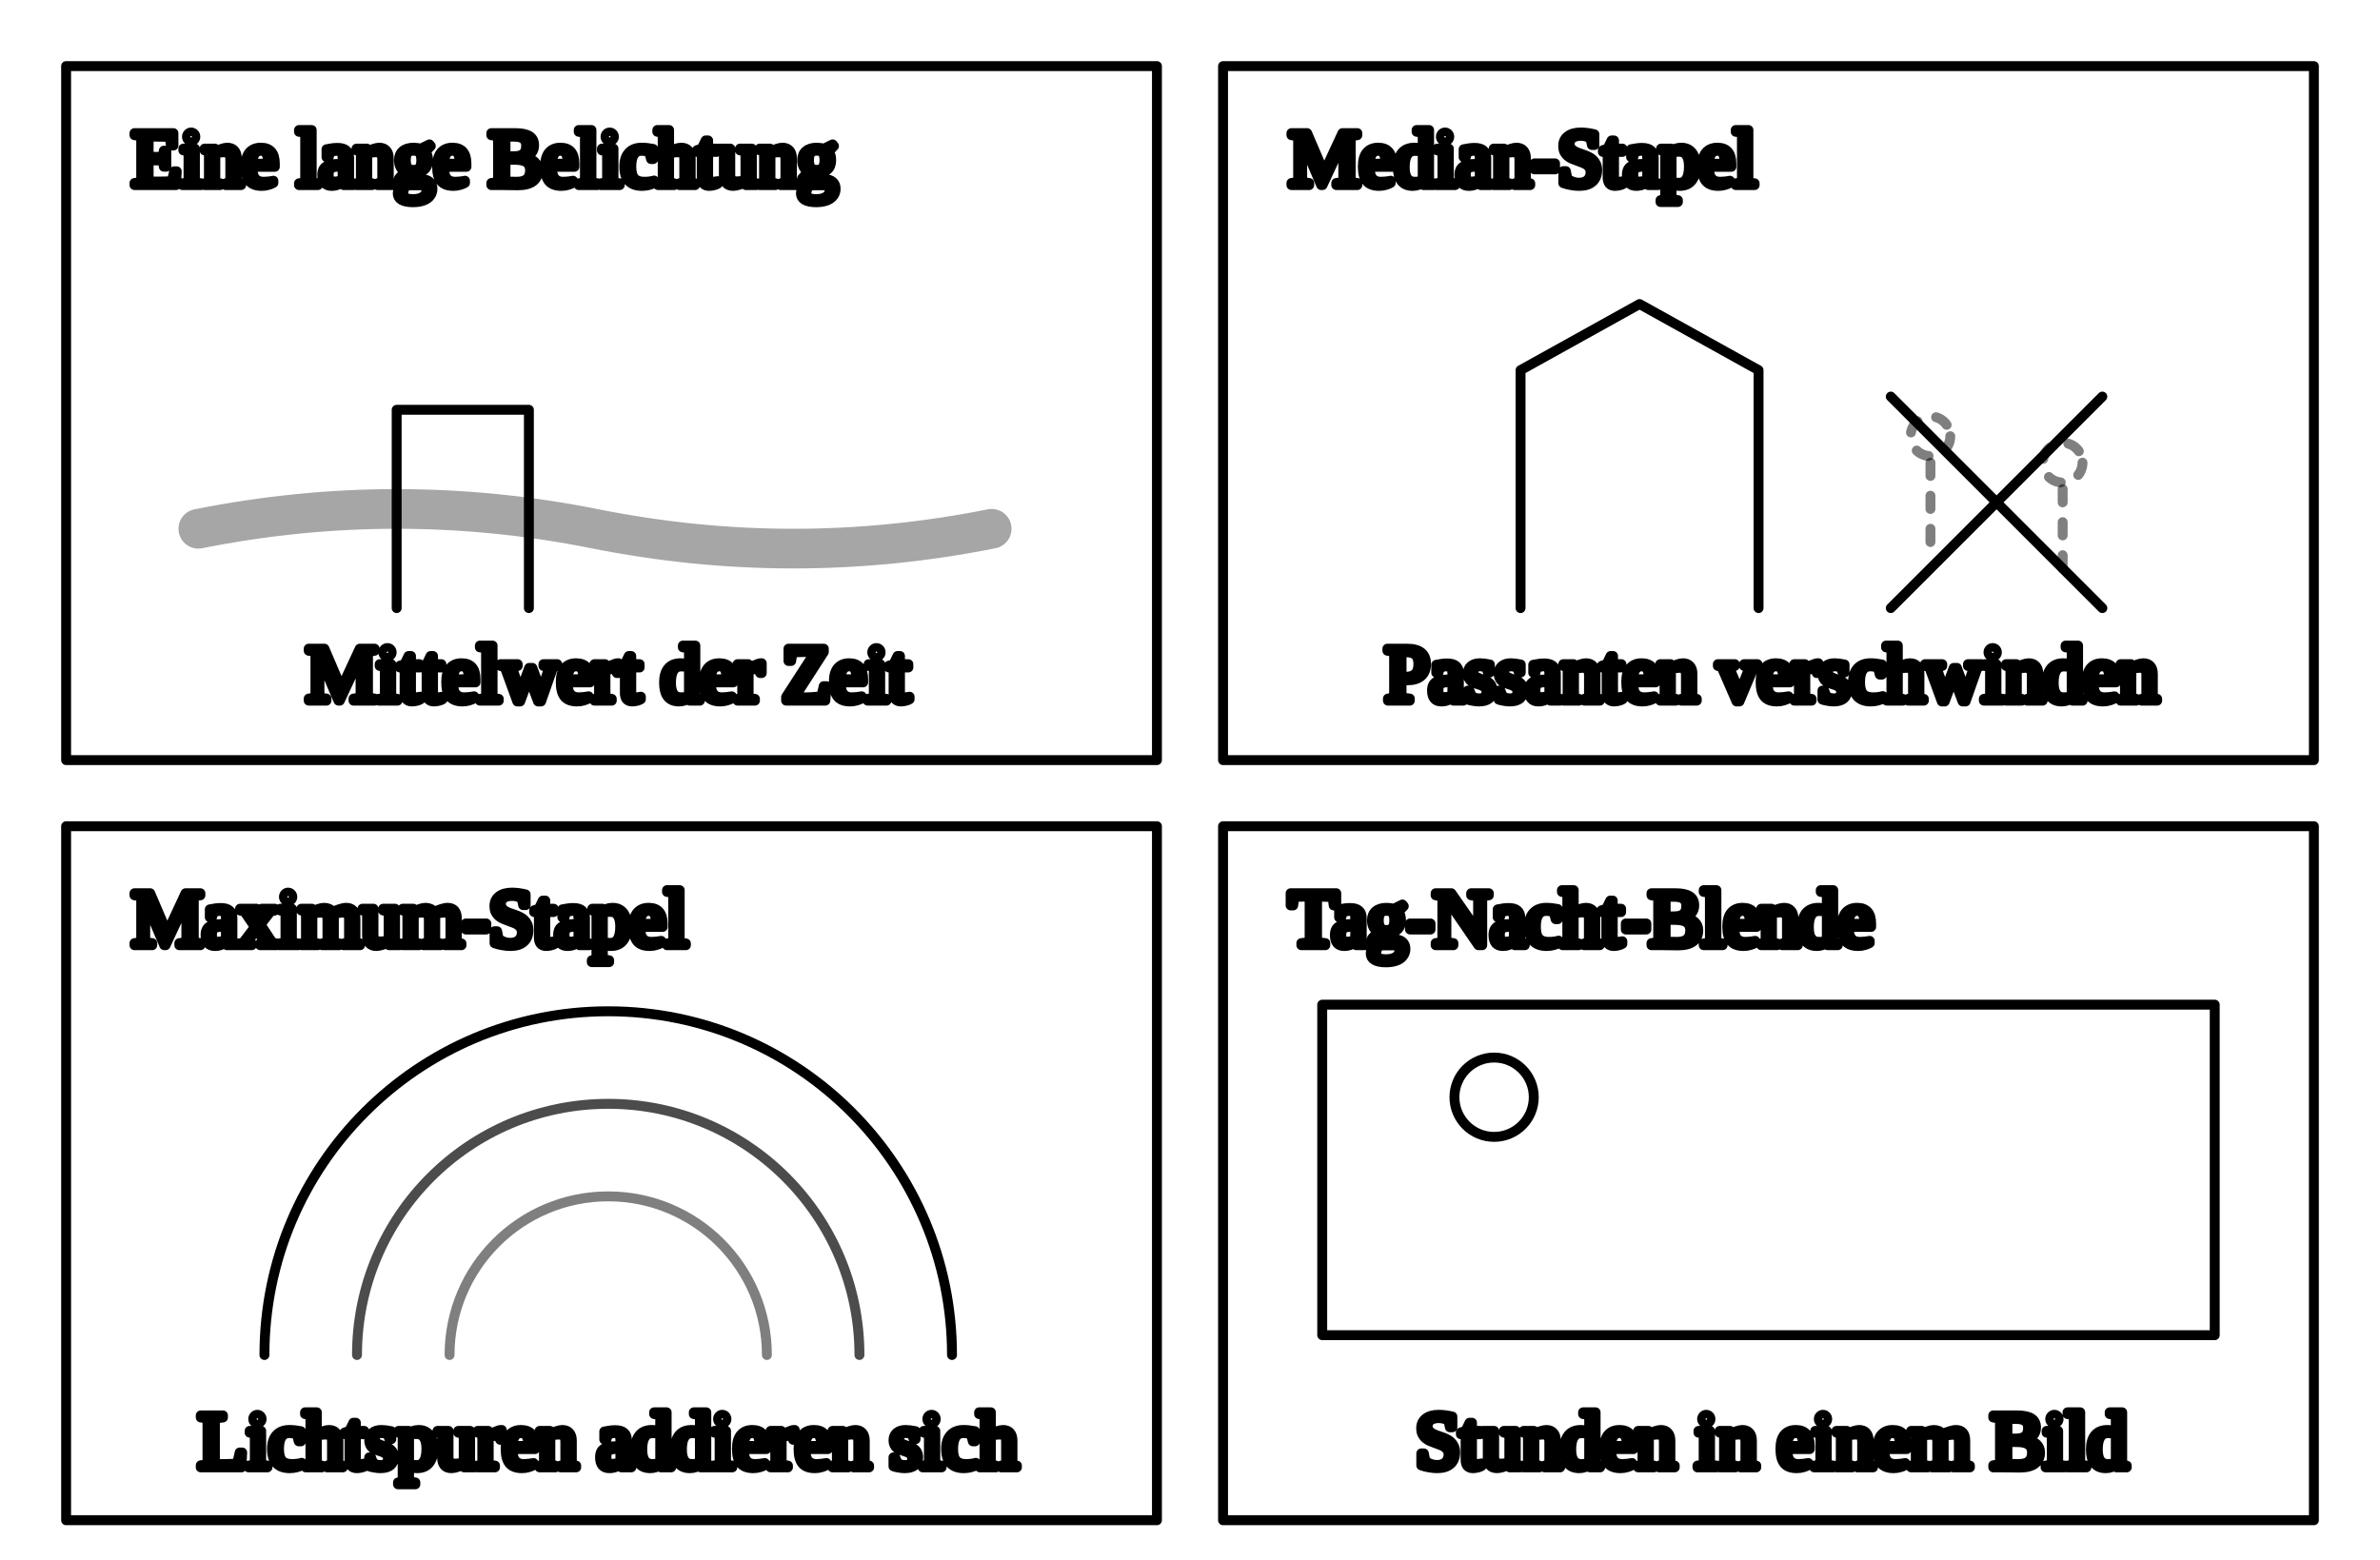
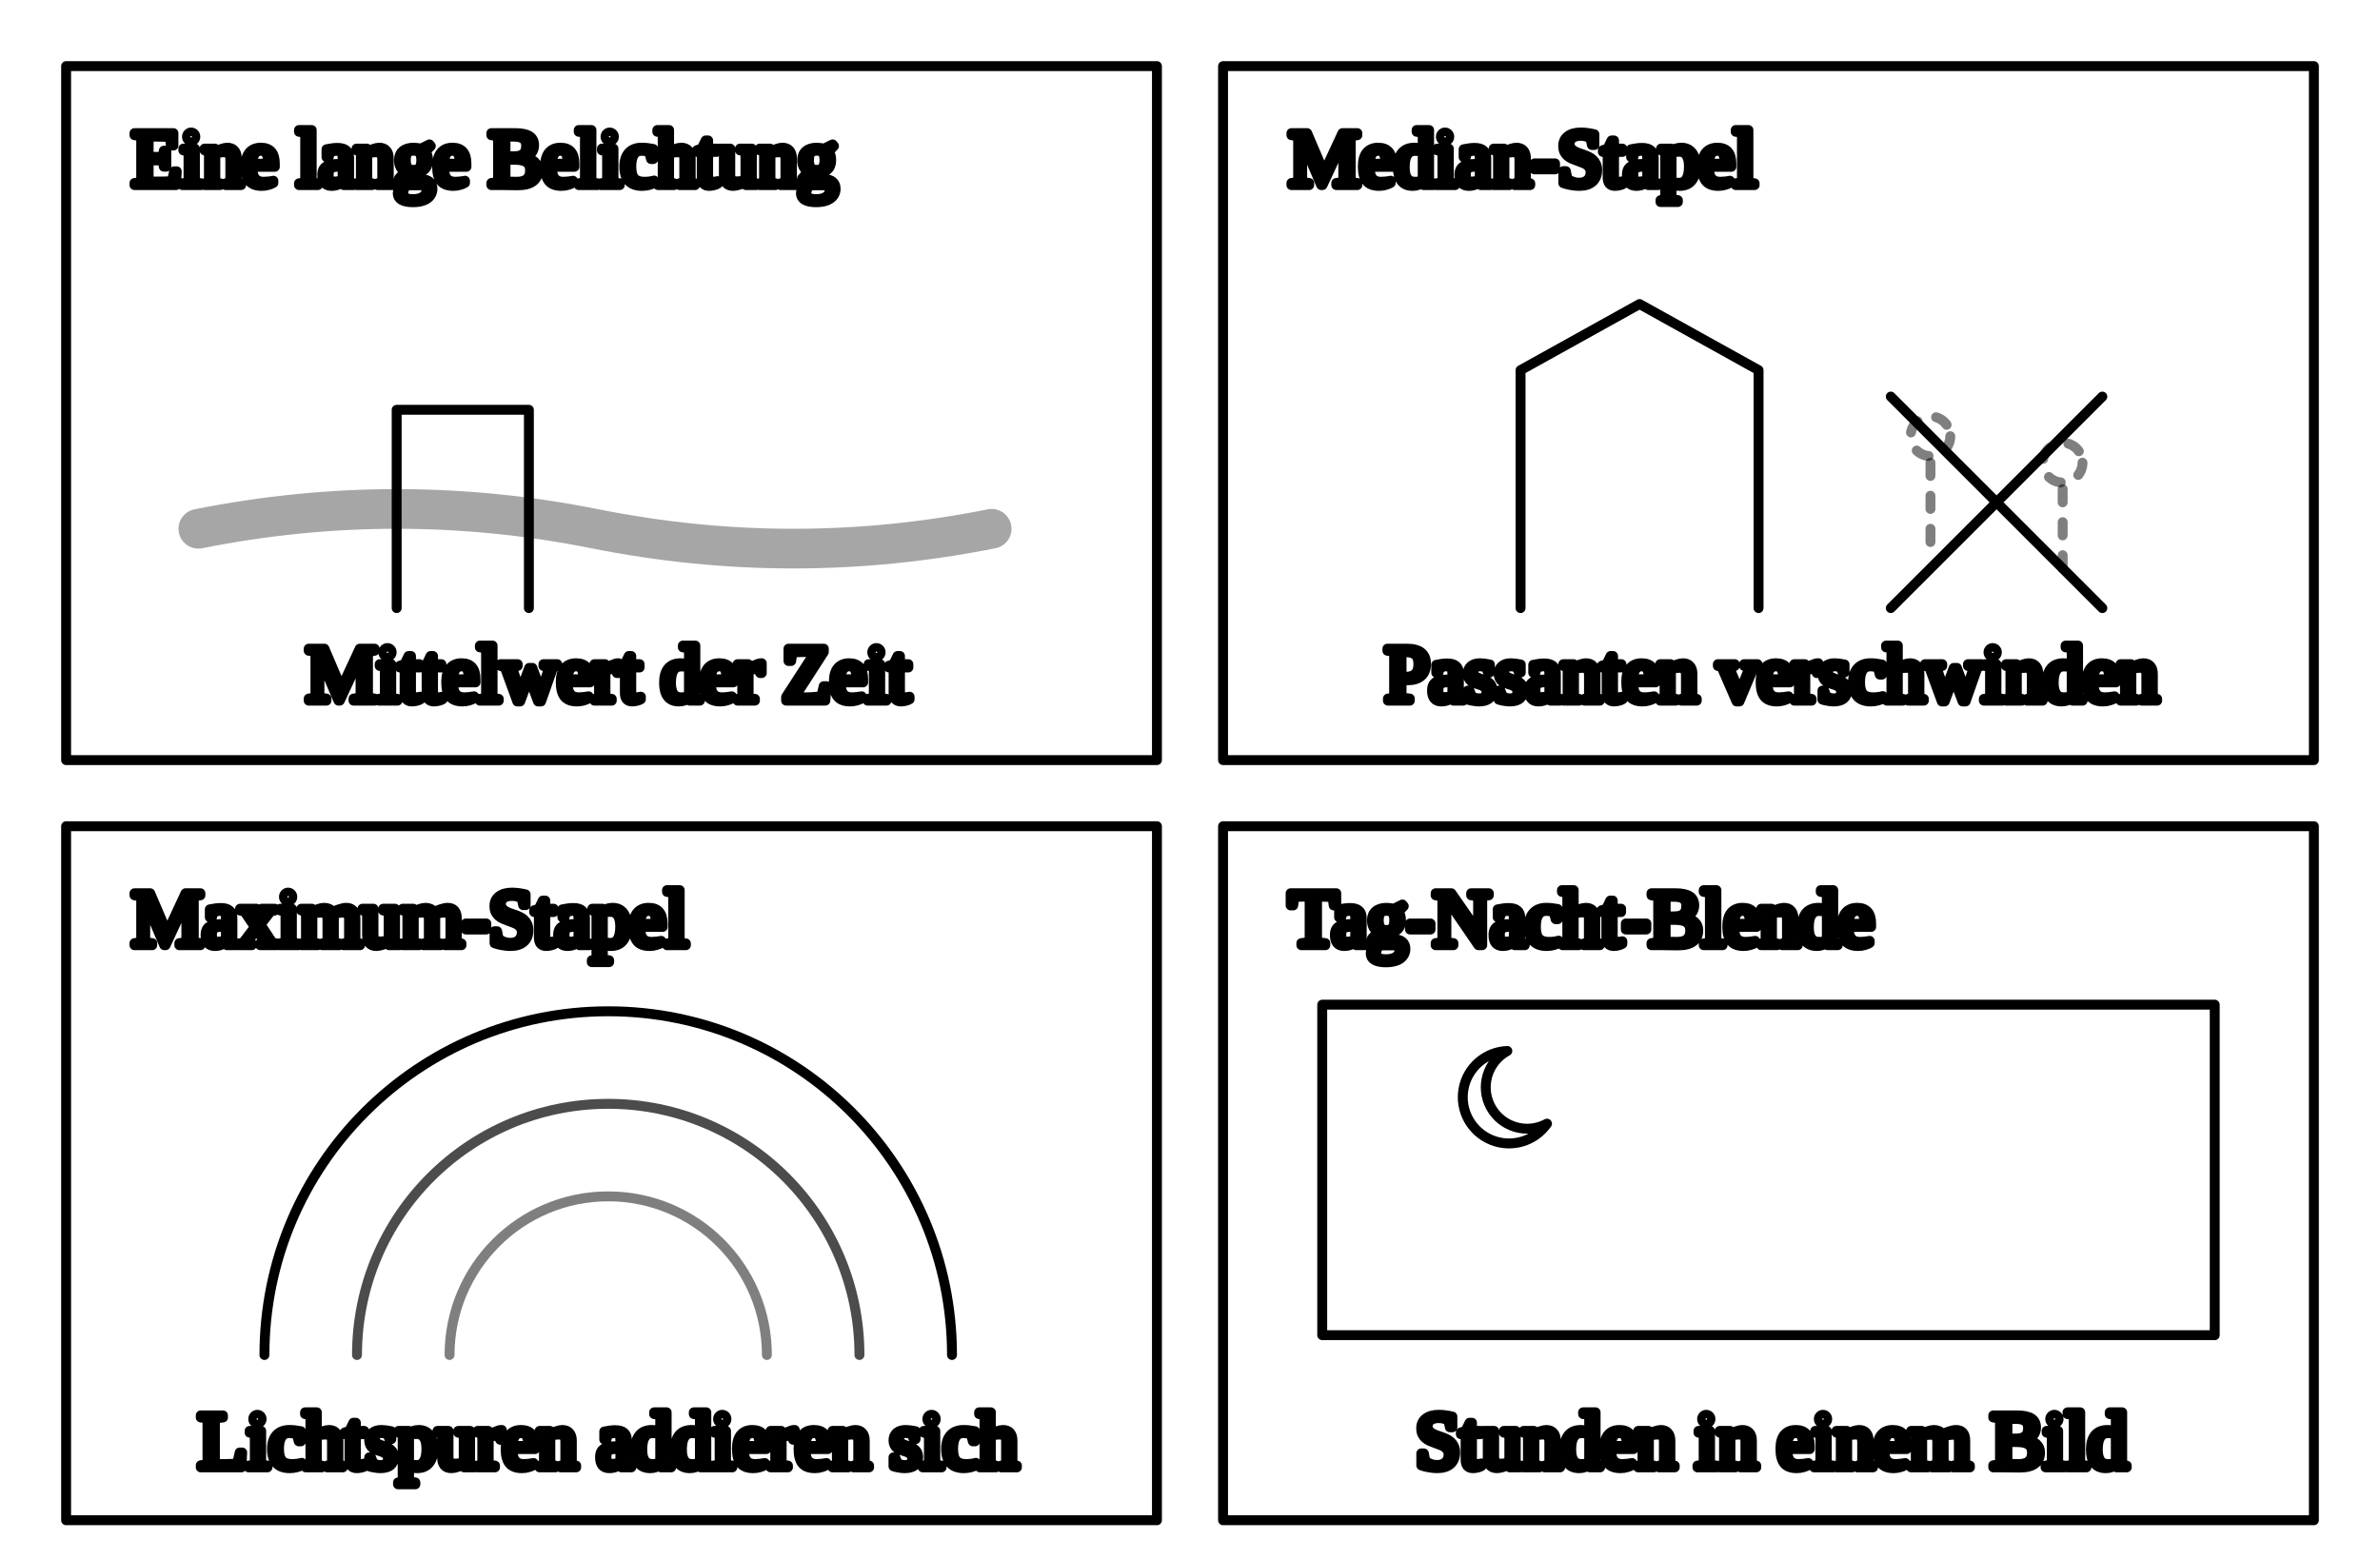
<svg xmlns="http://www.w3.org/2000/svg" viewBox="0 0 360 236" fill="none" stroke="currentColor" stroke-width="1.5" stroke-linecap="round" stroke-linejoin="round">
  <rect x="10" y="10" width="165" height="105" class="m" />
  <text x="20" y="28" class="h">Eine lange Belichtung</text>
  <path d="M30 80 q30 -6 60 0 t60 0" stroke-opacity="0.35" stroke-width="6" />
  <path d="M60 92 v-30 h20 v30" />
  <text x="92" y="106" text-anchor="middle" class="m">Mittelwert der Zeit</text>
  <rect x="185" y="10" width="165" height="105" class="m" />
  <text x="195" y="28" class="h">Median-Stapel</text>
  <path d="M230 92 v-36 l18 -10 l18 10 v36" />
  <g class="m" stroke-dasharray="2 3" stroke-opacity="0.5">
    <circle cx="292" cy="66" r="3" />
    <path d="M292 70 v12" />
    <circle cx="312" cy="70" r="3" />
    <path d="M312 74 v12" />
  </g>
  <path d="M286 60 l32 32 M318 60 l-32 32" class="a" />
  <text x="268" y="106" text-anchor="middle" class="m">Passanten verschwinden</text>
  <rect x="10" y="125" width="165" height="105" class="m" />
  <text x="20" y="143" class="h">Maximum-Stapel</text>
  <g class="a">
    <path d="M40 205 a52 52 0 0 1 104 0" />
    <path d="M54 205 a38 38 0 0 1 76 0" stroke-opacity="0.7" />
    <path d="M68 205 a24 24 0 0 1 48 0" stroke-opacity="0.5" />
  </g>
  <text x="92" y="222" text-anchor="middle" class="m">Lichtspuren addieren sich</text>
  <rect x="185" y="125" width="165" height="105" class="m" />
  <text x="195" y="143" class="h">Tag-Nacht-Blende</text>
  <rect x="200" y="152" width="135" height="50" class="m" />
  <path d="M200 202 L335 152 L335 202 Z" class="mf" stroke="none" />
-   <circle cx="226" cy="166" r="6" />
-   <path d="M300 170 l3 -6 l3 6" class="af" stroke="none" />
+   <path d="M228 159 a7 7 0 1 0 6 11 a6 6 0 0 1 -6 -11 z" />
+   <circle cx="246" cy="162" r="0.8" class="mf" stroke="none" />
+   <circle cx="214" cy="176" r="0.8" class="mf" stroke="none" />
+   <circle cx="316" cy="183" r="6" class="af" stroke="none" />
  <text x="268" y="222" text-anchor="middle" class="m">Stunden in einem Bild</text>
</svg>
